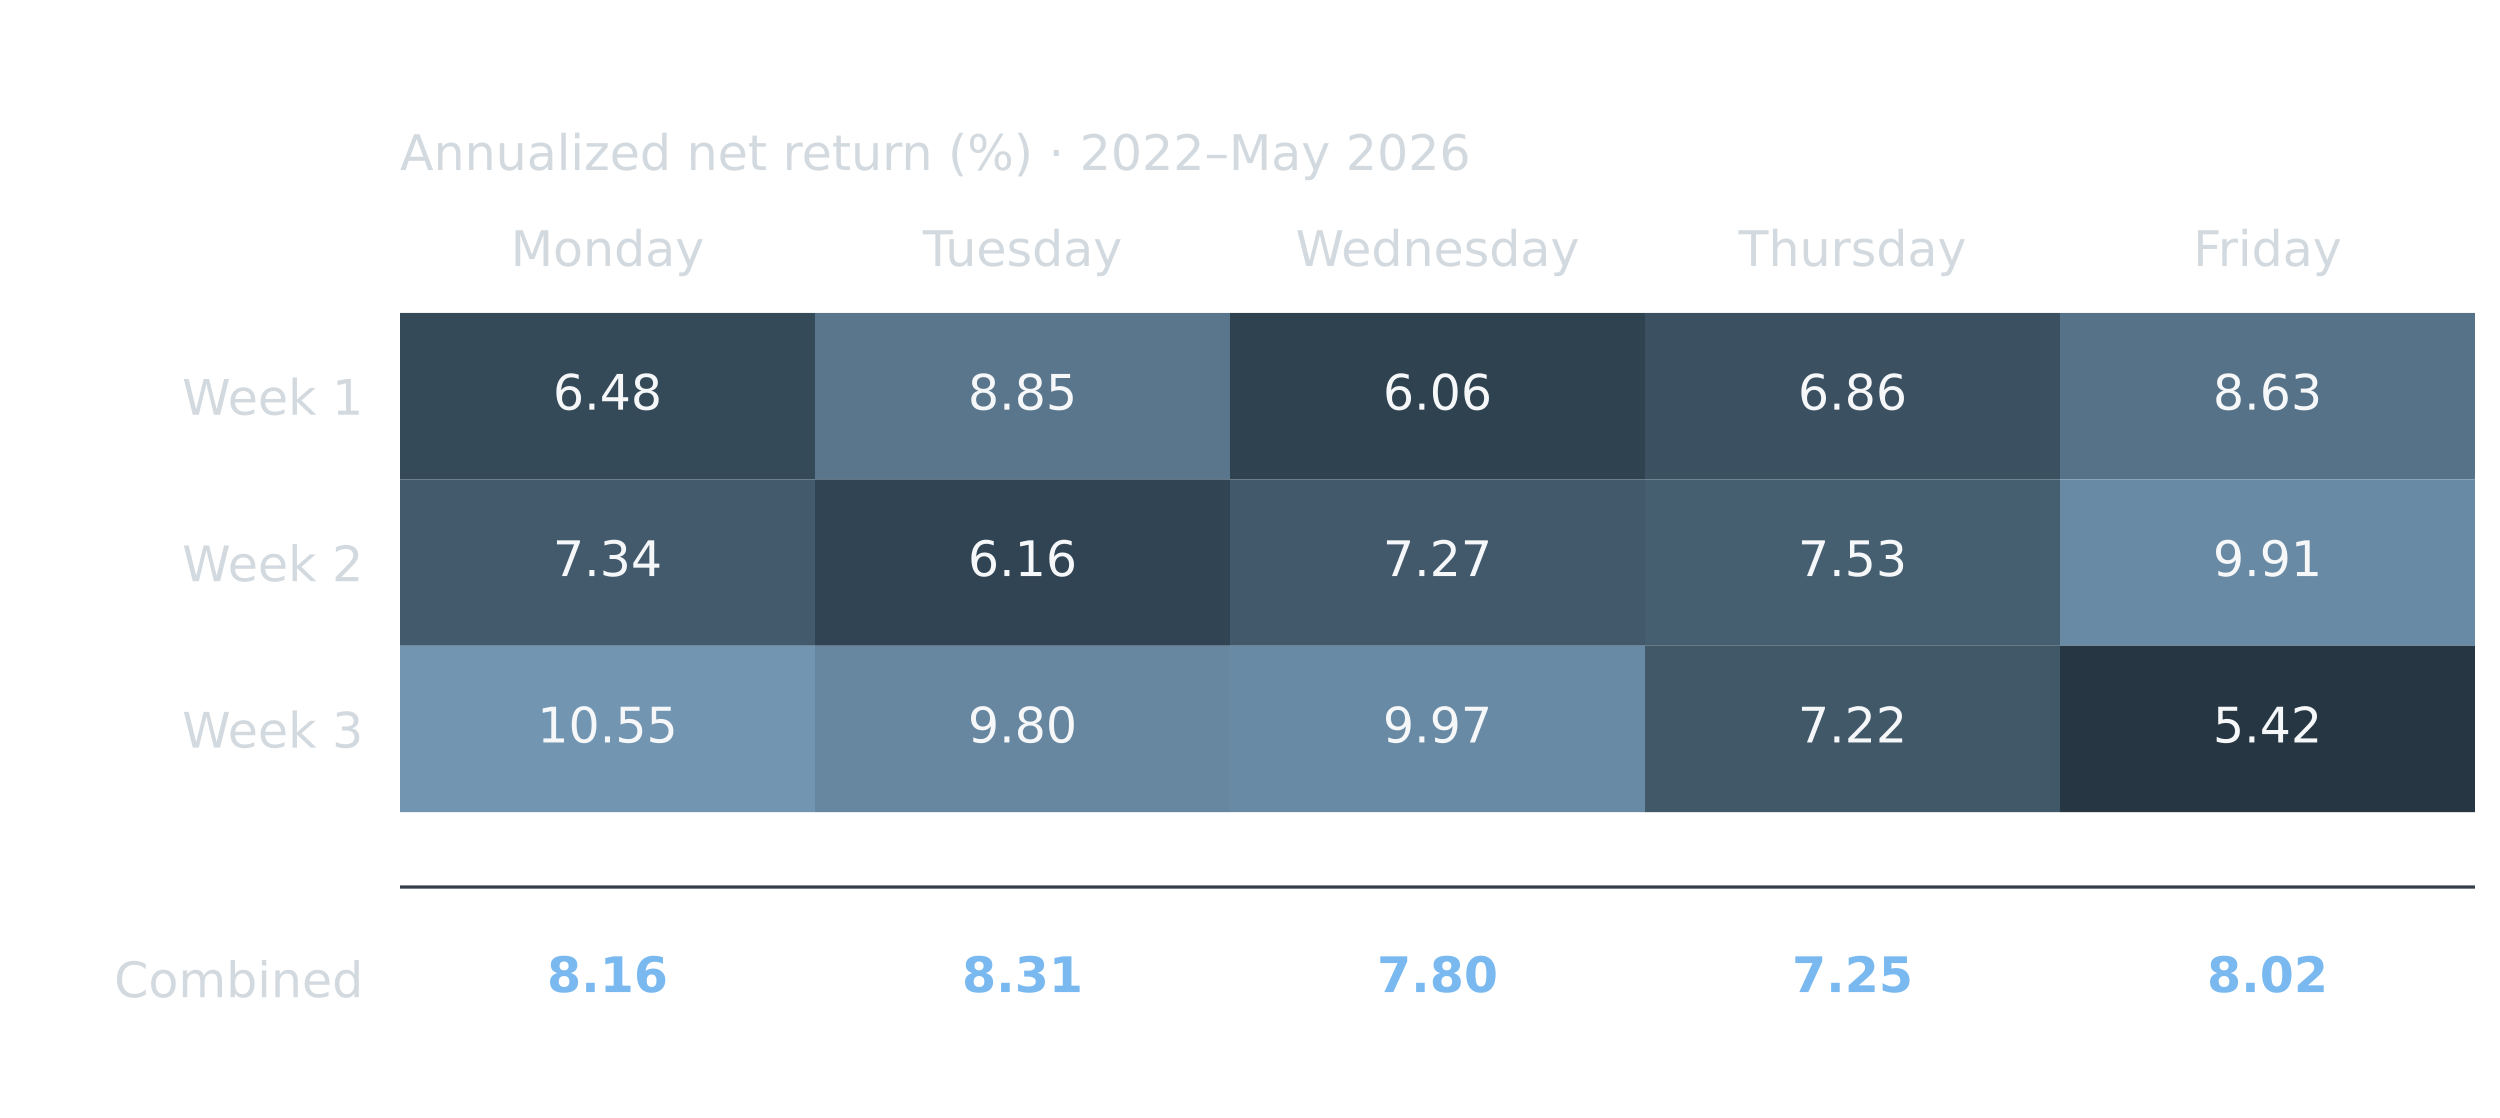
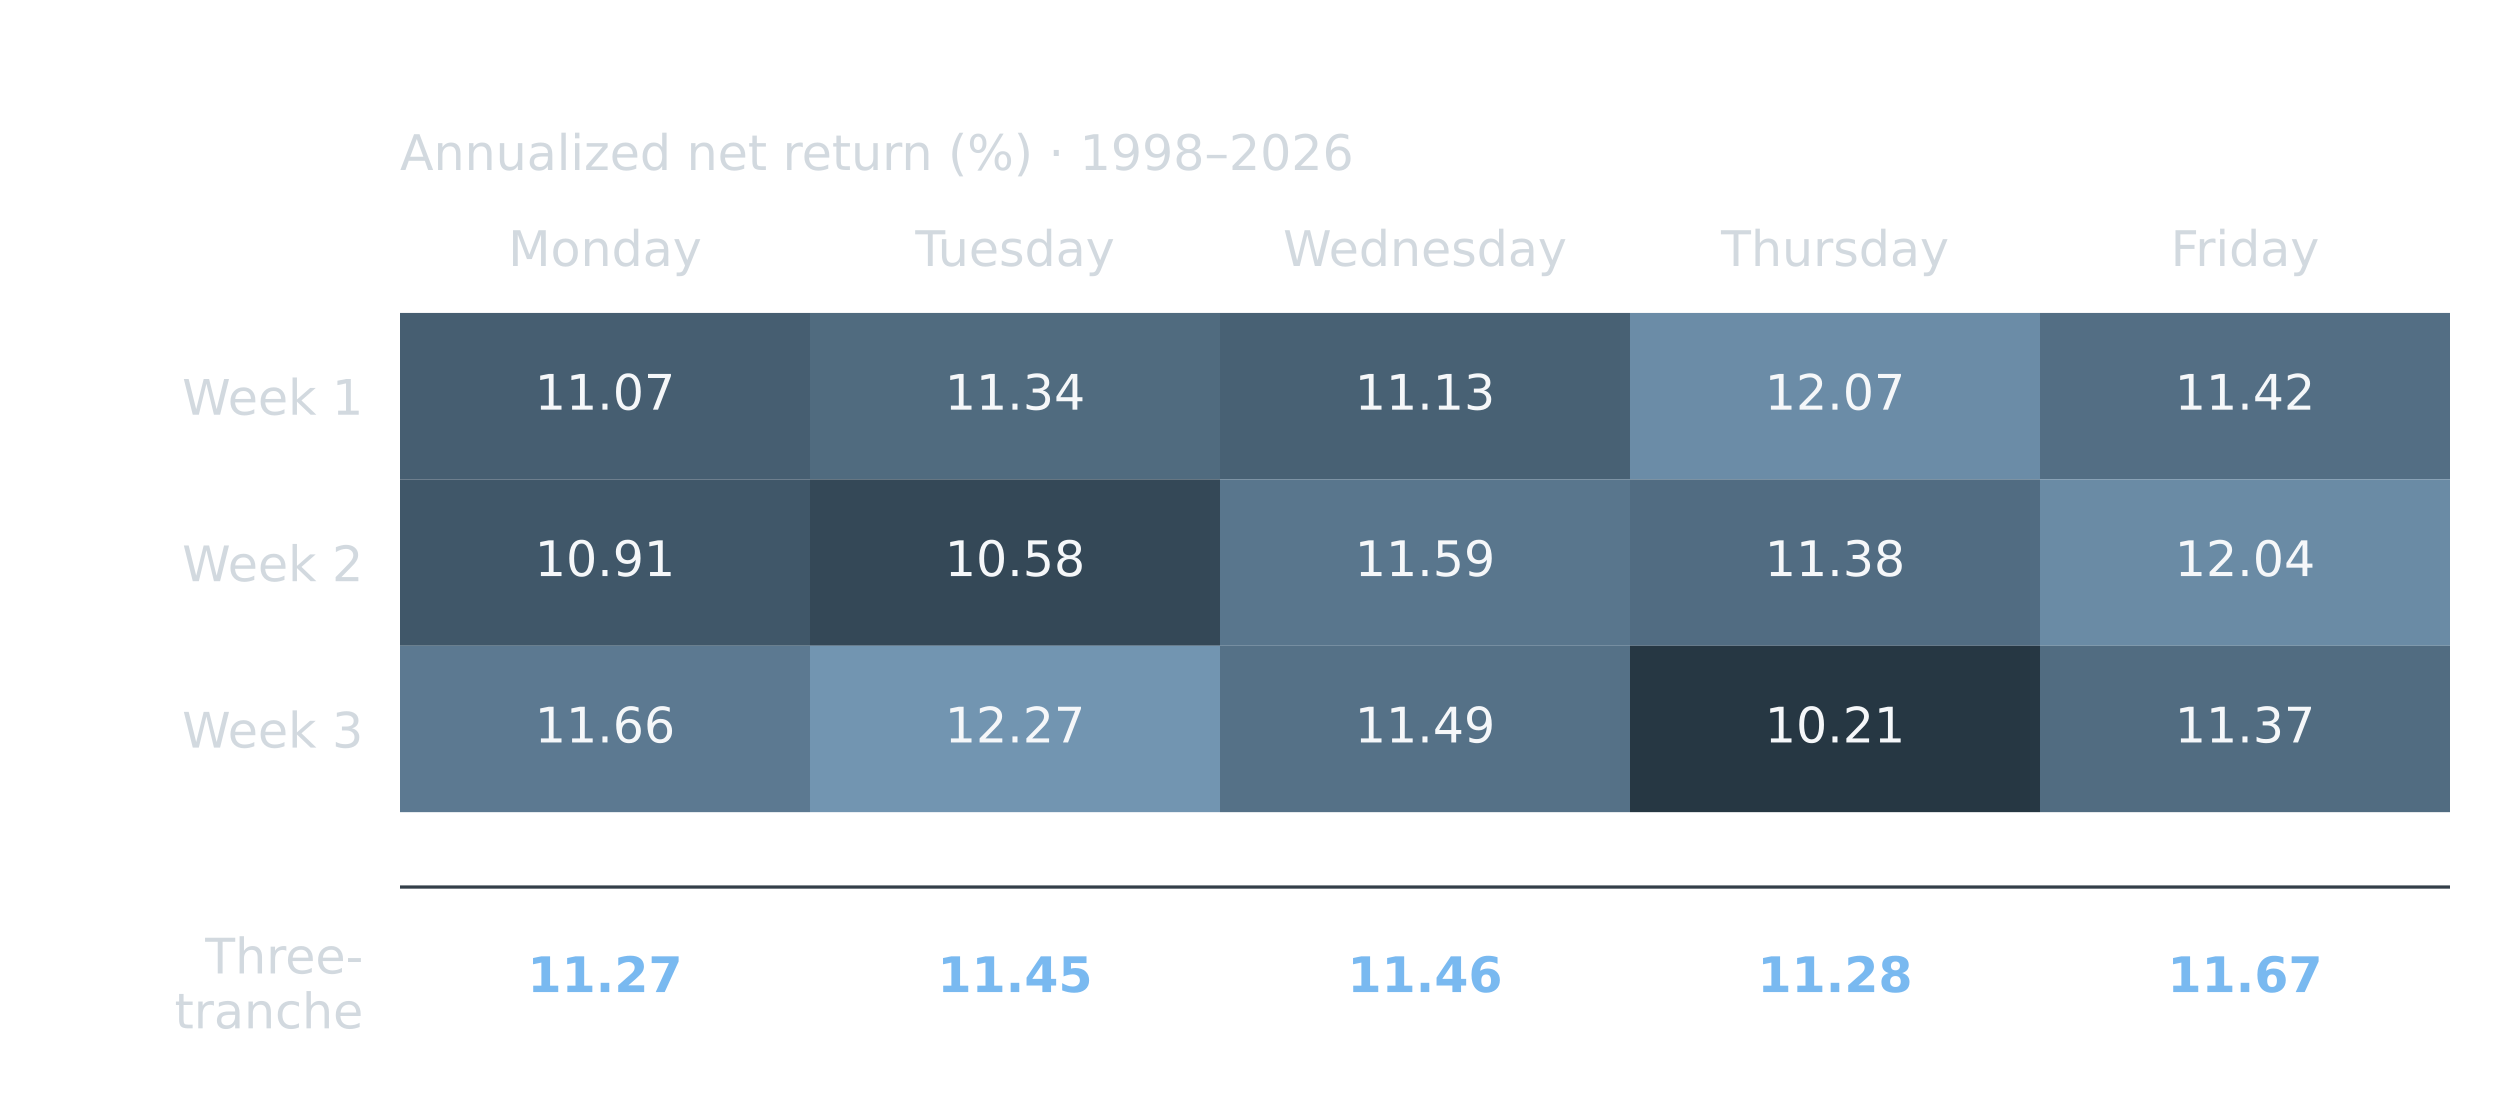
<svg xmlns="http://www.w3.org/2000/svg" width="612pt" height="273.6pt" viewBox="0 0 612 273.6" version="1.1">
  <defs>
    <style type="text/css">*{stroke-linejoin: round; stroke-linecap: butt}</style>
  </defs>
  <g id="figure_1">
    <g id="patch_1">
-       <path d="M 0 273.6  L 612 273.6  L 612 0  L 0 0  L 0 273.6  z " style="fill: none" />
+       <path d="M 0 273.6 L 612 273.6 L 612 0 L 0 0 L 0 273.6 z " style="fill: none" />
    </g>
    <g id="axes_1">
      <g id="patch_2">
-         <path d="M 97.92 259.92  L 605.88 259.92  L 605.88 76.608  L 97.92 76.608  L 97.92 259.92  z " style="fill: none" />
+         <path d="M 97.92 259.92 L 599.76 259.92 L 599.76 76.608 L 97.92 76.608 L 97.92 259.92 z " style="fill: none" />
      </g>
      <g id="QuadMesh_1">
-         <path d="M 97.92 76.608  L 199.512 76.608  L 199.512 117.344  L 97.92 117.344  L 97.92 76.608  " clip-path="url(#p360cb5d524)" style="fill: #354a59" />
-         <path d="M 199.512 76.608  L 301.104 76.608  L 301.104 117.344  L 199.512 117.344  L 199.512 76.608  " clip-path="url(#p360cb5d524)" style="fill: #59768c" />
-         <path d="M 301.104 76.608  L 402.696 76.608  L 402.696 117.344  L 301.104 117.344  L 301.104 76.608  " clip-path="url(#p360cb5d524)" style="fill: #2f4250" />
-         <path d="M 402.696 76.608  L 504.288 76.608  L 504.288 117.344  L 402.696 117.344  L 402.696 76.608  " clip-path="url(#p360cb5d524)" style="fill: #3b5162" />
-         <path d="M 504.288 76.608  L 605.88 76.608  L 605.88 117.344  L 504.288 117.344  L 504.288 76.608  " clip-path="url(#p360cb5d524)" style="fill: #557288" />
-         <path d="M 97.92 117.344  L 199.512 117.344  L 199.512 158.08  L 97.92 158.08  L 97.92 117.344  " clip-path="url(#p360cb5d524)" style="fill: #425a6c" />
-         <path d="M 199.512 117.344  L 301.104 117.344  L 301.104 158.08  L 199.512 158.08  L 199.512 117.344  " clip-path="url(#p360cb5d524)" style="fill: #314453" />
-         <path d="M 301.104 117.344  L 402.696 117.344  L 402.696 158.08  L 301.104 158.08  L 301.104 117.344  " clip-path="url(#p360cb5d524)" style="fill: #41596b" />
-         <path d="M 402.696 117.344  L 504.288 117.344  L 504.288 158.08  L 402.696 158.08  L 402.696 117.344  " clip-path="url(#p360cb5d524)" style="fill: #455e70" />
-         <path d="M 504.288 117.344  L 605.88 117.344  L 605.88 158.08  L 504.288 158.08  L 504.288 117.344  " clip-path="url(#p360cb5d524)" style="fill: #698aa4" />
-         <path d="M 97.92 158.08  L 199.512 158.08  L 199.512 198.816  L 97.92 198.816  L 97.92 158.08  " clip-path="url(#p360cb5d524)" style="fill: #7295b1" />
-         <path d="M 199.512 158.08  L 301.104 158.08  L 301.104 198.816  L 199.512 198.816  L 199.512 158.08  " clip-path="url(#p360cb5d524)" style="fill: #6787a1" />
-         <path d="M 301.104 158.08  L 402.696 158.08  L 402.696 198.816  L 301.104 198.816  L 301.104 158.08  " clip-path="url(#p360cb5d524)" style="fill: #698aa4" />
-         <path d="M 402.696 158.08  L 504.288 158.08  L 504.288 198.816  L 402.696 198.816  L 402.696 158.08  " clip-path="url(#p360cb5d524)" style="fill: #415869" />
-         <path d="M 504.288 158.08  L 605.88 158.08  L 605.88 198.816  L 504.288 198.816  L 504.288 158.08  " clip-path="url(#p360cb5d524)" style="fill: #263743" />
+         <path d="M 97.92 76.608 L 198.288 76.608 L 198.288 117.344 L 97.92 117.344 L 97.92 76.608 " clip-path="url(#p1d83c3d34f)" style="fill: #465e71" />
+         <path d="M 198.288 76.608 L 298.656 76.608 L 298.656 117.344 L 198.288 117.344 L 198.288 76.608 " clip-path="url(#p1d83c3d34f)" style="fill: #506b7f" />
+         <path d="M 298.656 76.608 L 399.024 76.608 L 399.024 117.344 L 298.656 117.344 L 298.656 76.608 " clip-path="url(#p1d83c3d34f)" style="fill: #486174" />
+         <path d="M 399.024 76.608 L 499.392 76.608 L 499.392 117.344 L 399.024 117.344 L 399.024 76.608 " clip-path="url(#p1d83c3d34f)" style="fill: #6b8ca7" />
+         <path d="M 499.392 76.608 L 599.76 76.608 L 599.76 117.344 L 499.392 117.344 L 499.392 76.608 " clip-path="url(#p1d83c3d34f)" style="fill: #536e84" />
+         <path d="M 97.92 117.344 L 198.288 117.344 L 198.288 158.08 L 97.92 158.08 L 97.92 117.344 " clip-path="url(#p1d83c3d34f)" style="fill: #405769" />
+         <path d="M 198.288 117.344 L 298.656 117.344 L 298.656 158.08 L 198.288 158.08 L 198.288 117.344 " clip-path="url(#p1d83c3d34f)" style="fill: #344857" />
+         <path d="M 298.656 117.344 L 399.024 117.344 L 399.024 158.08 L 298.656 158.08 L 298.656 117.344 " clip-path="url(#p1d83c3d34f)" style="fill: #59768d" />
+         <path d="M 399.024 117.344 L 499.392 117.344 L 499.392 158.08 L 399.024 158.08 L 399.024 117.344 " clip-path="url(#p1d83c3d34f)" style="fill: #516c82" />
+         <path d="M 499.392 117.344 L 599.76 117.344 L 599.76 158.08 L 499.392 158.08 L 499.392 117.344 " clip-path="url(#p1d83c3d34f)" style="fill: #6a8ba5" />
+         <path d="M 97.92 158.08 L 198.288 158.08 L 198.288 198.816 L 97.92 198.816 L 97.92 158.08 " clip-path="url(#p1d83c3d34f)" style="fill: #5c7991" />
+         <path d="M 198.288 158.08 L 298.656 158.08 L 298.656 198.816 L 198.288 198.816 L 198.288 158.08 " clip-path="url(#p1d83c3d34f)" style="fill: #7295b1" />
+         <path d="M 298.656 158.08 L 399.024 158.08 L 399.024 198.816 L 298.656 198.816 L 298.656 158.08 " clip-path="url(#p1d83c3d34f)" style="fill: #557187" />
+         <path d="M 399.024 158.08 L 499.392 158.08 L 499.392 198.816 L 399.024 198.816 L 399.024 158.08 " clip-path="url(#p1d83c3d34f)" style="fill: #263743" />
+         <path d="M 499.392 158.08 L 599.76 158.08 L 599.76 198.816 L 499.392 198.816 L 499.392 158.08 " clip-path="url(#p1d83c3d34f)" style="fill: #516c81" />
      </g>
      <g id="matplotlib.axis_1">
        <g id="xtick_1">
          <g id="line2d_1" />
          <g id="text_1">
-             <text style="font-size: 12px; font-family: 'DejaVu Sans', 'Bitstream Vera Sans', 'Computer Modern Sans Serif', 'Lucida Grande', 'Verdana', 'Geneva', 'Lucid', 'Arial', 'Helvetica', 'Avant Garde', sans-serif; text-anchor: middle; fill: #d2d9df" x="148.716" y="65.112" transform="rotate(-0 148.716 65.11238)">Monday</text>
+             <text style="font-size: 12px; font-family: 'DejaVu Sans', 'Bitstream Vera Sans', 'Computer Modern Sans Serif', 'Lucida Grande', 'Verdana', 'Geneva', 'Lucid', 'Arial', 'Helvetica', 'Avant Garde', sans-serif; text-anchor: middle; fill: #d2d9df" x="148.104" y="65.112" transform="rotate(-0 148.104 65.11238)">Monday</text>
          </g>
        </g>
        <g id="xtick_2">
          <g id="line2d_2" />
          <g id="text_2">
-             <text style="font-size: 12px; font-family: 'DejaVu Sans', 'Bitstream Vera Sans', 'Computer Modern Sans Serif', 'Lucida Grande', 'Verdana', 'Geneva', 'Lucid', 'Arial', 'Helvetica', 'Avant Garde', sans-serif; text-anchor: middle; fill: #d2d9df" x="250.308" y="65.112" transform="rotate(-0 250.308 65.11238)">Tuesday</text>
+             <text style="font-size: 12px; font-family: 'DejaVu Sans', 'Bitstream Vera Sans', 'Computer Modern Sans Serif', 'Lucida Grande', 'Verdana', 'Geneva', 'Lucid', 'Arial', 'Helvetica', 'Avant Garde', sans-serif; text-anchor: middle; fill: #d2d9df" x="248.472" y="65.112" transform="rotate(-0 248.472 65.11238)">Tuesday</text>
          </g>
        </g>
        <g id="xtick_3">
          <g id="line2d_3" />
          <g id="text_3">
-             <text style="font-size: 12px; font-family: 'DejaVu Sans', 'Bitstream Vera Sans', 'Computer Modern Sans Serif', 'Lucida Grande', 'Verdana', 'Geneva', 'Lucid', 'Arial', 'Helvetica', 'Avant Garde', sans-serif; text-anchor: middle; fill: #d2d9df" x="351.9" y="65.112" transform="rotate(-0 351.9 65.11238)">Wednesday</text>
+             <text style="font-size: 12px; font-family: 'DejaVu Sans', 'Bitstream Vera Sans', 'Computer Modern Sans Serif', 'Lucida Grande', 'Verdana', 'Geneva', 'Lucid', 'Arial', 'Helvetica', 'Avant Garde', sans-serif; text-anchor: middle; fill: #d2d9df" x="348.84" y="65.112" transform="rotate(-0 348.84 65.11238)">Wednesday</text>
          </g>
        </g>
        <g id="xtick_4">
          <g id="line2d_4" />
          <g id="text_4">
-             <text style="font-size: 12px; font-family: 'DejaVu Sans', 'Bitstream Vera Sans', 'Computer Modern Sans Serif', 'Lucida Grande', 'Verdana', 'Geneva', 'Lucid', 'Arial', 'Helvetica', 'Avant Garde', sans-serif; text-anchor: middle; fill: #d2d9df" x="453.492" y="65.112" transform="rotate(-0 453.492 65.11238)">Thursday</text>
+             <text style="font-size: 12px; font-family: 'DejaVu Sans', 'Bitstream Vera Sans', 'Computer Modern Sans Serif', 'Lucida Grande', 'Verdana', 'Geneva', 'Lucid', 'Arial', 'Helvetica', 'Avant Garde', sans-serif; text-anchor: middle; fill: #d2d9df" x="449.208" y="65.112" transform="rotate(-0 449.208 65.11238)">Thursday</text>
          </g>
        </g>
        <g id="xtick_5">
          <g id="line2d_5" />
          <g id="text_5">
-             <text style="font-size: 12px; font-family: 'DejaVu Sans', 'Bitstream Vera Sans', 'Computer Modern Sans Serif', 'Lucida Grande', 'Verdana', 'Geneva', 'Lucid', 'Arial', 'Helvetica', 'Avant Garde', sans-serif; text-anchor: middle; fill: #d2d9df" x="555.084" y="65.112" transform="rotate(-0 555.084 65.11238)">Friday</text>
+             <text style="font-size: 12px; font-family: 'DejaVu Sans', 'Bitstream Vera Sans', 'Computer Modern Sans Serif', 'Lucida Grande', 'Verdana', 'Geneva', 'Lucid', 'Arial', 'Helvetica', 'Avant Garde', sans-serif; text-anchor: middle; fill: #d2d9df" x="549.576" y="65.112" transform="rotate(-0 549.576 65.11238)">Friday</text>
          </g>
        </g>
      </g>
      <g id="matplotlib.axis_2">
        <g id="ytick_1">
          <g id="line2d_6" />
          <g id="text_6">
            <text style="font-size: 12px; font-family: 'DejaVu Sans', 'Bitstream Vera Sans', 'Computer Modern Sans Serif', 'Lucida Grande', 'Verdana', 'Geneva', 'Lucid', 'Arial', 'Helvetica', 'Avant Garde', sans-serif; text-anchor: end; fill: #d2d9df" x="88.92" y="101.535" transform="rotate(-0 88.92 101.5351)">Week 1</text>
          </g>
        </g>
        <g id="ytick_2">
          <g id="line2d_7" />
          <g id="text_7">
            <text style="font-size: 12px; font-family: 'DejaVu Sans', 'Bitstream Vera Sans', 'Computer Modern Sans Serif', 'Lucida Grande', 'Verdana', 'Geneva', 'Lucid', 'Arial', 'Helvetica', 'Avant Garde', sans-serif; text-anchor: end; fill: #d2d9df" x="88.92" y="142.271" transform="rotate(-0 88.92 142.2711)">Week 2</text>
          </g>
        </g>
        <g id="ytick_3">
          <g id="line2d_8" />
          <g id="text_8">
            <text style="font-size: 12px; font-family: 'DejaVu Sans', 'Bitstream Vera Sans', 'Computer Modern Sans Serif', 'Lucida Grande', 'Verdana', 'Geneva', 'Lucid', 'Arial', 'Helvetica', 'Avant Garde', sans-serif; text-anchor: end; fill: #d2d9df" x="88.92" y="183.007" transform="rotate(-0 88.92 183.0071)">Week 3</text>
          </g>
        </g>
        <g id="ytick_4">
          <g id="line2d_9" />
          <g id="text_9">
-             <text style="font-size: 12px; font-family: 'DejaVu Sans', 'Bitstream Vera Sans', 'Computer Modern Sans Serif', 'Lucida Grande', 'Verdana', 'Geneva', 'Lucid', 'Arial', 'Helvetica', 'Avant Garde', sans-serif; text-anchor: end; fill: #d2d9df" x="88.92" y="244.111" transform="rotate(-0 88.92 244.1111)">Combined</text>
+             <text style="font-size: 12px; font-family: 'DejaVu Sans', 'Bitstream Vera Sans', 'Computer Modern Sans Serif', 'Lucida Grande', 'Verdana', 'Geneva', 'Lucid', 'Arial', 'Helvetica', 'Avant Garde', sans-serif; fill: #d2d9df" transform="translate(50.22563 238.3042)">Three-</text>
+             <text style="font-size: 12px; font-family: 'DejaVu Sans', 'Bitstream Vera Sans', 'Computer Modern Sans Serif', 'Lucida Grande', 'Verdana', 'Geneva', 'Lucid', 'Arial', 'Helvetica', 'Avant Garde', sans-serif; fill: #d2d9df" transform="translate(42.73687 251.7416)">tranche</text>
          </g>
        </g>
      </g>
      <g id="line2d_10">
-         <path d="M 97.92 217.147  L 605.88 217.147  " clip-path="url(#p360cb5d524)" style="fill: none; stroke: #343f49; stroke-width: 0.8; stroke-linecap: square" />
+         <path d="M 97.92 217.147 L 599.76 217.147 " clip-path="url(#p1d83c3d34f)" style="fill: none; stroke: #343f49; stroke-width: 0.8; stroke-linecap: square" />
      </g>
      <g id="text_10">
-         <text style="font-size: 12px; font-family: 'DejaVu Sans', 'Bitstream Vera Sans', 'Computer Modern Sans Serif', 'Lucida Grande', 'Verdana', 'Geneva', 'Lucid', 'Arial', 'Helvetica', 'Avant Garde', sans-serif; text-anchor: middle; fill: #f5f7f9" x="148.716" y="100.287" transform="rotate(-0 148.716 100.2873)">6.48</text>
+         <text style="font-size: 12px; font-family: 'DejaVu Sans', 'Bitstream Vera Sans', 'Computer Modern Sans Serif', 'Lucida Grande', 'Verdana', 'Geneva', 'Lucid', 'Arial', 'Helvetica', 'Avant Garde', sans-serif; text-anchor: middle; fill: #f5f7f9" x="148.104" y="100.287" transform="rotate(-0 148.104 100.2873)">11.07</text>
      </g>
      <g id="text_11">
-         <text style="font-size: 12px; font-family: 'DejaVu Sans', 'Bitstream Vera Sans', 'Computer Modern Sans Serif', 'Lucida Grande', 'Verdana', 'Geneva', 'Lucid', 'Arial', 'Helvetica', 'Avant Garde', sans-serif; text-anchor: middle; fill: #f5f7f9" x="250.308" y="100.287" transform="rotate(-0 250.308 100.2873)">8.85</text>
+         <text style="font-size: 12px; font-family: 'DejaVu Sans', 'Bitstream Vera Sans', 'Computer Modern Sans Serif', 'Lucida Grande', 'Verdana', 'Geneva', 'Lucid', 'Arial', 'Helvetica', 'Avant Garde', sans-serif; text-anchor: middle; fill: #f5f7f9" x="248.472" y="100.287" transform="rotate(-0 248.472 100.2873)">11.34</text>
      </g>
      <g id="text_12">
-         <text style="font-size: 12px; font-family: 'DejaVu Sans', 'Bitstream Vera Sans', 'Computer Modern Sans Serif', 'Lucida Grande', 'Verdana', 'Geneva', 'Lucid', 'Arial', 'Helvetica', 'Avant Garde', sans-serif; text-anchor: middle; fill: #f5f7f9" x="351.9" y="100.287" transform="rotate(-0 351.9 100.2873)">6.06</text>
+         <text style="font-size: 12px; font-family: 'DejaVu Sans', 'Bitstream Vera Sans', 'Computer Modern Sans Serif', 'Lucida Grande', 'Verdana', 'Geneva', 'Lucid', 'Arial', 'Helvetica', 'Avant Garde', sans-serif; text-anchor: middle; fill: #f5f7f9" x="348.84" y="100.287" transform="rotate(-0 348.84 100.2873)">11.13</text>
      </g>
      <g id="text_13">
-         <text style="font-size: 12px; font-family: 'DejaVu Sans', 'Bitstream Vera Sans', 'Computer Modern Sans Serif', 'Lucida Grande', 'Verdana', 'Geneva', 'Lucid', 'Arial', 'Helvetica', 'Avant Garde', sans-serif; text-anchor: middle; fill: #f5f7f9" x="453.492" y="100.287" transform="rotate(-0 453.492 100.2873)">6.86</text>
+         <text style="font-size: 12px; font-family: 'DejaVu Sans', 'Bitstream Vera Sans', 'Computer Modern Sans Serif', 'Lucida Grande', 'Verdana', 'Geneva', 'Lucid', 'Arial', 'Helvetica', 'Avant Garde', sans-serif; text-anchor: middle; fill: #f5f7f9" x="449.208" y="100.287" transform="rotate(-0 449.208 100.2873)">12.07</text>
      </g>
      <g id="text_14">
-         <text style="font-size: 12px; font-family: 'DejaVu Sans', 'Bitstream Vera Sans', 'Computer Modern Sans Serif', 'Lucida Grande', 'Verdana', 'Geneva', 'Lucid', 'Arial', 'Helvetica', 'Avant Garde', sans-serif; text-anchor: middle; fill: #f5f7f9" x="555.084" y="100.287" transform="rotate(-0 555.084 100.2873)">8.63</text>
+         <text style="font-size: 12px; font-family: 'DejaVu Sans', 'Bitstream Vera Sans', 'Computer Modern Sans Serif', 'Lucida Grande', 'Verdana', 'Geneva', 'Lucid', 'Arial', 'Helvetica', 'Avant Garde', sans-serif; text-anchor: middle; fill: #f5f7f9" x="549.576" y="100.287" transform="rotate(-0 549.576 100.2873)">11.42</text>
      </g>
      <g id="text_15">
-         <text style="font-size: 12px; font-family: 'DejaVu Sans', 'Bitstream Vera Sans', 'Computer Modern Sans Serif', 'Lucida Grande', 'Verdana', 'Geneva', 'Lucid', 'Arial', 'Helvetica', 'Avant Garde', sans-serif; text-anchor: middle; fill: #f5f7f9" x="148.716" y="141.023" transform="rotate(-0 148.716 141.0232)">7.34</text>
+         <text style="font-size: 12px; font-family: 'DejaVu Sans', 'Bitstream Vera Sans', 'Computer Modern Sans Serif', 'Lucida Grande', 'Verdana', 'Geneva', 'Lucid', 'Arial', 'Helvetica', 'Avant Garde', sans-serif; text-anchor: middle; fill: #f5f7f9" x="148.104" y="141.023" transform="rotate(-0 148.104 141.0232)">10.91</text>
      </g>
      <g id="text_16">
-         <text style="font-size: 12px; font-family: 'DejaVu Sans', 'Bitstream Vera Sans', 'Computer Modern Sans Serif', 'Lucida Grande', 'Verdana', 'Geneva', 'Lucid', 'Arial', 'Helvetica', 'Avant Garde', sans-serif; text-anchor: middle; fill: #f5f7f9" x="250.308" y="141.023" transform="rotate(-0 250.308 141.0232)">6.16</text>
+         <text style="font-size: 12px; font-family: 'DejaVu Sans', 'Bitstream Vera Sans', 'Computer Modern Sans Serif', 'Lucida Grande', 'Verdana', 'Geneva', 'Lucid', 'Arial', 'Helvetica', 'Avant Garde', sans-serif; text-anchor: middle; fill: #f5f7f9" x="248.472" y="141.023" transform="rotate(-0 248.472 141.0232)">10.58</text>
      </g>
      <g id="text_17">
-         <text style="font-size: 12px; font-family: 'DejaVu Sans', 'Bitstream Vera Sans', 'Computer Modern Sans Serif', 'Lucida Grande', 'Verdana', 'Geneva', 'Lucid', 'Arial', 'Helvetica', 'Avant Garde', sans-serif; text-anchor: middle; fill: #f5f7f9" x="351.9" y="141.023" transform="rotate(-0 351.9 141.0232)">7.27</text>
+         <text style="font-size: 12px; font-family: 'DejaVu Sans', 'Bitstream Vera Sans', 'Computer Modern Sans Serif', 'Lucida Grande', 'Verdana', 'Geneva', 'Lucid', 'Arial', 'Helvetica', 'Avant Garde', sans-serif; text-anchor: middle; fill: #f5f7f9" x="348.84" y="141.023" transform="rotate(-0 348.84 141.0232)">11.59</text>
      </g>
      <g id="text_18">
-         <text style="font-size: 12px; font-family: 'DejaVu Sans', 'Bitstream Vera Sans', 'Computer Modern Sans Serif', 'Lucida Grande', 'Verdana', 'Geneva', 'Lucid', 'Arial', 'Helvetica', 'Avant Garde', sans-serif; text-anchor: middle; fill: #f5f7f9" x="453.492" y="141.023" transform="rotate(-0 453.492 141.0232)">7.53</text>
+         <text style="font-size: 12px; font-family: 'DejaVu Sans', 'Bitstream Vera Sans', 'Computer Modern Sans Serif', 'Lucida Grande', 'Verdana', 'Geneva', 'Lucid', 'Arial', 'Helvetica', 'Avant Garde', sans-serif; text-anchor: middle; fill: #f5f7f9" x="449.208" y="141.023" transform="rotate(-0 449.208 141.0232)">11.38</text>
      </g>
      <g id="text_19">
-         <text style="font-size: 12px; font-family: 'DejaVu Sans', 'Bitstream Vera Sans', 'Computer Modern Sans Serif', 'Lucida Grande', 'Verdana', 'Geneva', 'Lucid', 'Arial', 'Helvetica', 'Avant Garde', sans-serif; text-anchor: middle; fill: #f5f7f9" x="555.084" y="141.023" transform="rotate(-0 555.084 141.0232)">9.91</text>
+         <text style="font-size: 12px; font-family: 'DejaVu Sans', 'Bitstream Vera Sans', 'Computer Modern Sans Serif', 'Lucida Grande', 'Verdana', 'Geneva', 'Lucid', 'Arial', 'Helvetica', 'Avant Garde', sans-serif; text-anchor: middle; fill: #f5f7f9" x="549.576" y="141.023" transform="rotate(-0 549.576 141.0232)">12.04</text>
      </g>
      <g id="text_20">
-         <text style="font-size: 12px; font-family: 'DejaVu Sans', 'Bitstream Vera Sans', 'Computer Modern Sans Serif', 'Lucida Grande', 'Verdana', 'Geneva', 'Lucid', 'Arial', 'Helvetica', 'Avant Garde', sans-serif; text-anchor: middle; fill: #f5f7f9" x="148.716" y="181.759" transform="rotate(-0 148.716 181.7593)">10.55</text>
+         <text style="font-size: 12px; font-family: 'DejaVu Sans', 'Bitstream Vera Sans', 'Computer Modern Sans Serif', 'Lucida Grande', 'Verdana', 'Geneva', 'Lucid', 'Arial', 'Helvetica', 'Avant Garde', sans-serif; text-anchor: middle; fill: #f5f7f9" x="148.104" y="181.759" transform="rotate(-0 148.104 181.7593)">11.66</text>
      </g>
      <g id="text_21">
-         <text style="font-size: 12px; font-family: 'DejaVu Sans', 'Bitstream Vera Sans', 'Computer Modern Sans Serif', 'Lucida Grande', 'Verdana', 'Geneva', 'Lucid', 'Arial', 'Helvetica', 'Avant Garde', sans-serif; text-anchor: middle; fill: #f5f7f9" x="250.308" y="181.759" transform="rotate(-0 250.308 181.7593)">9.80</text>
+         <text style="font-size: 12px; font-family: 'DejaVu Sans', 'Bitstream Vera Sans', 'Computer Modern Sans Serif', 'Lucida Grande', 'Verdana', 'Geneva', 'Lucid', 'Arial', 'Helvetica', 'Avant Garde', sans-serif; text-anchor: middle; fill: #f5f7f9" x="248.472" y="181.759" transform="rotate(-0 248.472 181.7593)">12.27</text>
      </g>
      <g id="text_22">
-         <text style="font-size: 12px; font-family: 'DejaVu Sans', 'Bitstream Vera Sans', 'Computer Modern Sans Serif', 'Lucida Grande', 'Verdana', 'Geneva', 'Lucid', 'Arial', 'Helvetica', 'Avant Garde', sans-serif; text-anchor: middle; fill: #f5f7f9" x="351.9" y="181.759" transform="rotate(-0 351.9 181.7593)">9.97</text>
+         <text style="font-size: 12px; font-family: 'DejaVu Sans', 'Bitstream Vera Sans', 'Computer Modern Sans Serif', 'Lucida Grande', 'Verdana', 'Geneva', 'Lucid', 'Arial', 'Helvetica', 'Avant Garde', sans-serif; text-anchor: middle; fill: #f5f7f9" x="348.84" y="181.759" transform="rotate(-0 348.84 181.7593)">11.49</text>
      </g>
      <g id="text_23">
-         <text style="font-size: 12px; font-family: 'DejaVu Sans', 'Bitstream Vera Sans', 'Computer Modern Sans Serif', 'Lucida Grande', 'Verdana', 'Geneva', 'Lucid', 'Arial', 'Helvetica', 'Avant Garde', sans-serif; text-anchor: middle; fill: #f5f7f9" x="453.492" y="181.759" transform="rotate(-0 453.492 181.7593)">7.22</text>
+         <text style="font-size: 12px; font-family: 'DejaVu Sans', 'Bitstream Vera Sans', 'Computer Modern Sans Serif', 'Lucida Grande', 'Verdana', 'Geneva', 'Lucid', 'Arial', 'Helvetica', 'Avant Garde', sans-serif; text-anchor: middle; fill: #f5f7f9" x="449.208" y="181.759" transform="rotate(-0 449.208 181.7593)">10.21</text>
      </g>
      <g id="text_24">
-         <text style="font-size: 12px; font-family: 'DejaVu Sans', 'Bitstream Vera Sans', 'Computer Modern Sans Serif', 'Lucida Grande', 'Verdana', 'Geneva', 'Lucid', 'Arial', 'Helvetica', 'Avant Garde', sans-serif; text-anchor: middle; fill: #f5f7f9" x="555.084" y="181.759" transform="rotate(-0 555.084 181.7593)">5.42</text>
+         <text style="font-size: 12px; font-family: 'DejaVu Sans', 'Bitstream Vera Sans', 'Computer Modern Sans Serif', 'Lucida Grande', 'Verdana', 'Geneva', 'Lucid', 'Arial', 'Helvetica', 'Avant Garde', sans-serif; text-anchor: middle; fill: #f5f7f9" x="549.576" y="181.759" transform="rotate(-0 549.576 181.7593)">11.37</text>
      </g>
      <g id="text_25">
-         <text style="font-weight: 700; font-size: 12px; font-family: 'DejaVu Sans', 'Bitstream Vera Sans', 'Computer Modern Sans Serif', 'Lucida Grande', 'Verdana', 'Geneva', 'Lucid', 'Arial', 'Helvetica', 'Avant Garde', sans-serif; text-anchor: middle; fill: #79b9f0" x="148.716" y="242.863" transform="rotate(-0 148.716 242.8632)">8.16</text>
+         <text style="font-weight: 700; font-size: 12px; font-family: 'DejaVu Sans', 'Bitstream Vera Sans', 'Computer Modern Sans Serif', 'Lucida Grande', 'Verdana', 'Geneva', 'Lucid', 'Arial', 'Helvetica', 'Avant Garde', sans-serif; text-anchor: middle; fill: #79b9f0" x="148.104" y="242.863" transform="rotate(-0 148.104 242.8632)">11.27</text>
      </g>
      <g id="text_26">
-         <text style="font-weight: 700; font-size: 12px; font-family: 'DejaVu Sans', 'Bitstream Vera Sans', 'Computer Modern Sans Serif', 'Lucida Grande', 'Verdana', 'Geneva', 'Lucid', 'Arial', 'Helvetica', 'Avant Garde', sans-serif; text-anchor: middle; fill: #79b9f0" x="250.308" y="242.863" transform="rotate(-0 250.308 242.8632)">8.31</text>
+         <text style="font-weight: 700; font-size: 12px; font-family: 'DejaVu Sans', 'Bitstream Vera Sans', 'Computer Modern Sans Serif', 'Lucida Grande', 'Verdana', 'Geneva', 'Lucid', 'Arial', 'Helvetica', 'Avant Garde', sans-serif; text-anchor: middle; fill: #79b9f0" x="248.472" y="242.863" transform="rotate(-0 248.472 242.8632)">11.45</text>
      </g>
      <g id="text_27">
-         <text style="font-weight: 700; font-size: 12px; font-family: 'DejaVu Sans', 'Bitstream Vera Sans', 'Computer Modern Sans Serif', 'Lucida Grande', 'Verdana', 'Geneva', 'Lucid', 'Arial', 'Helvetica', 'Avant Garde', sans-serif; text-anchor: middle; fill: #79b9f0" x="351.9" y="242.863" transform="rotate(-0 351.9 242.8632)">7.80</text>
+         <text style="font-weight: 700; font-size: 12px; font-family: 'DejaVu Sans', 'Bitstream Vera Sans', 'Computer Modern Sans Serif', 'Lucida Grande', 'Verdana', 'Geneva', 'Lucid', 'Arial', 'Helvetica', 'Avant Garde', sans-serif; text-anchor: middle; fill: #79b9f0" x="348.84" y="242.863" transform="rotate(-0 348.84 242.8632)">11.46</text>
      </g>
      <g id="text_28">
-         <text style="font-weight: 700; font-size: 12px; font-family: 'DejaVu Sans', 'Bitstream Vera Sans', 'Computer Modern Sans Serif', 'Lucida Grande', 'Verdana', 'Geneva', 'Lucid', 'Arial', 'Helvetica', 'Avant Garde', sans-serif; text-anchor: middle; fill: #79b9f0" x="453.492" y="242.863" transform="rotate(-0 453.492 242.8632)">7.25</text>
+         <text style="font-weight: 700; font-size: 12px; font-family: 'DejaVu Sans', 'Bitstream Vera Sans', 'Computer Modern Sans Serif', 'Lucida Grande', 'Verdana', 'Geneva', 'Lucid', 'Arial', 'Helvetica', 'Avant Garde', sans-serif; text-anchor: middle; fill: #79b9f0" x="449.208" y="242.863" transform="rotate(-0 449.208 242.8632)">11.28</text>
      </g>
      <g id="text_29">
-         <text style="font-weight: 700; font-size: 12px; font-family: 'DejaVu Sans', 'Bitstream Vera Sans', 'Computer Modern Sans Serif', 'Lucida Grande', 'Verdana', 'Geneva', 'Lucid', 'Arial', 'Helvetica', 'Avant Garde', sans-serif; text-anchor: middle; fill: #79b9f0" x="555.084" y="242.863" transform="rotate(-0 555.084 242.8632)">8.02</text>
+         <text style="font-weight: 700; font-size: 12px; font-family: 'DejaVu Sans', 'Bitstream Vera Sans', 'Computer Modern Sans Serif', 'Lucida Grande', 'Verdana', 'Geneva', 'Lucid', 'Arial', 'Helvetica', 'Avant Garde', sans-serif; text-anchor: middle; fill: #79b9f0" x="549.576" y="242.863" transform="rotate(-0 549.576 242.8632)">11.67</text>
      </g>
      <g id="text_30">
-         <text style="font-size: 12px; font-family: 'DejaVu Sans', 'Bitstream Vera Sans', 'Computer Modern Sans Serif', 'Lucida Grande', 'Verdana', 'Geneva', 'Lucid', 'Arial', 'Helvetica', 'Avant Garde', sans-serif; text-anchor: start; fill: #d2d9df" x="97.92" y="41.608" transform="rotate(-0 97.92 41.608)">Annualized net return (%) · 2022–May 2026</text>
+         <text style="font-size: 12px; font-family: 'DejaVu Sans', 'Bitstream Vera Sans', 'Computer Modern Sans Serif', 'Lucida Grande', 'Verdana', 'Geneva', 'Lucid', 'Arial', 'Helvetica', 'Avant Garde', sans-serif; text-anchor: start; fill: #d2d9df" x="97.92" y="41.608" transform="rotate(-0 97.92 41.608)">Annualized net return (%) · 1998–2026</text>
      </g>
    </g>
  </g>
  <defs>
-     <clipPath id="p360cb5d524">
-       <rect x="97.92" y="76.608" width="507.96" height="183.312" />
+     <clipPath id="p1d83c3d34f">
+       <rect x="97.92" y="76.608" width="501.84" height="183.312" />
    </clipPath>
  </defs>
</svg>
